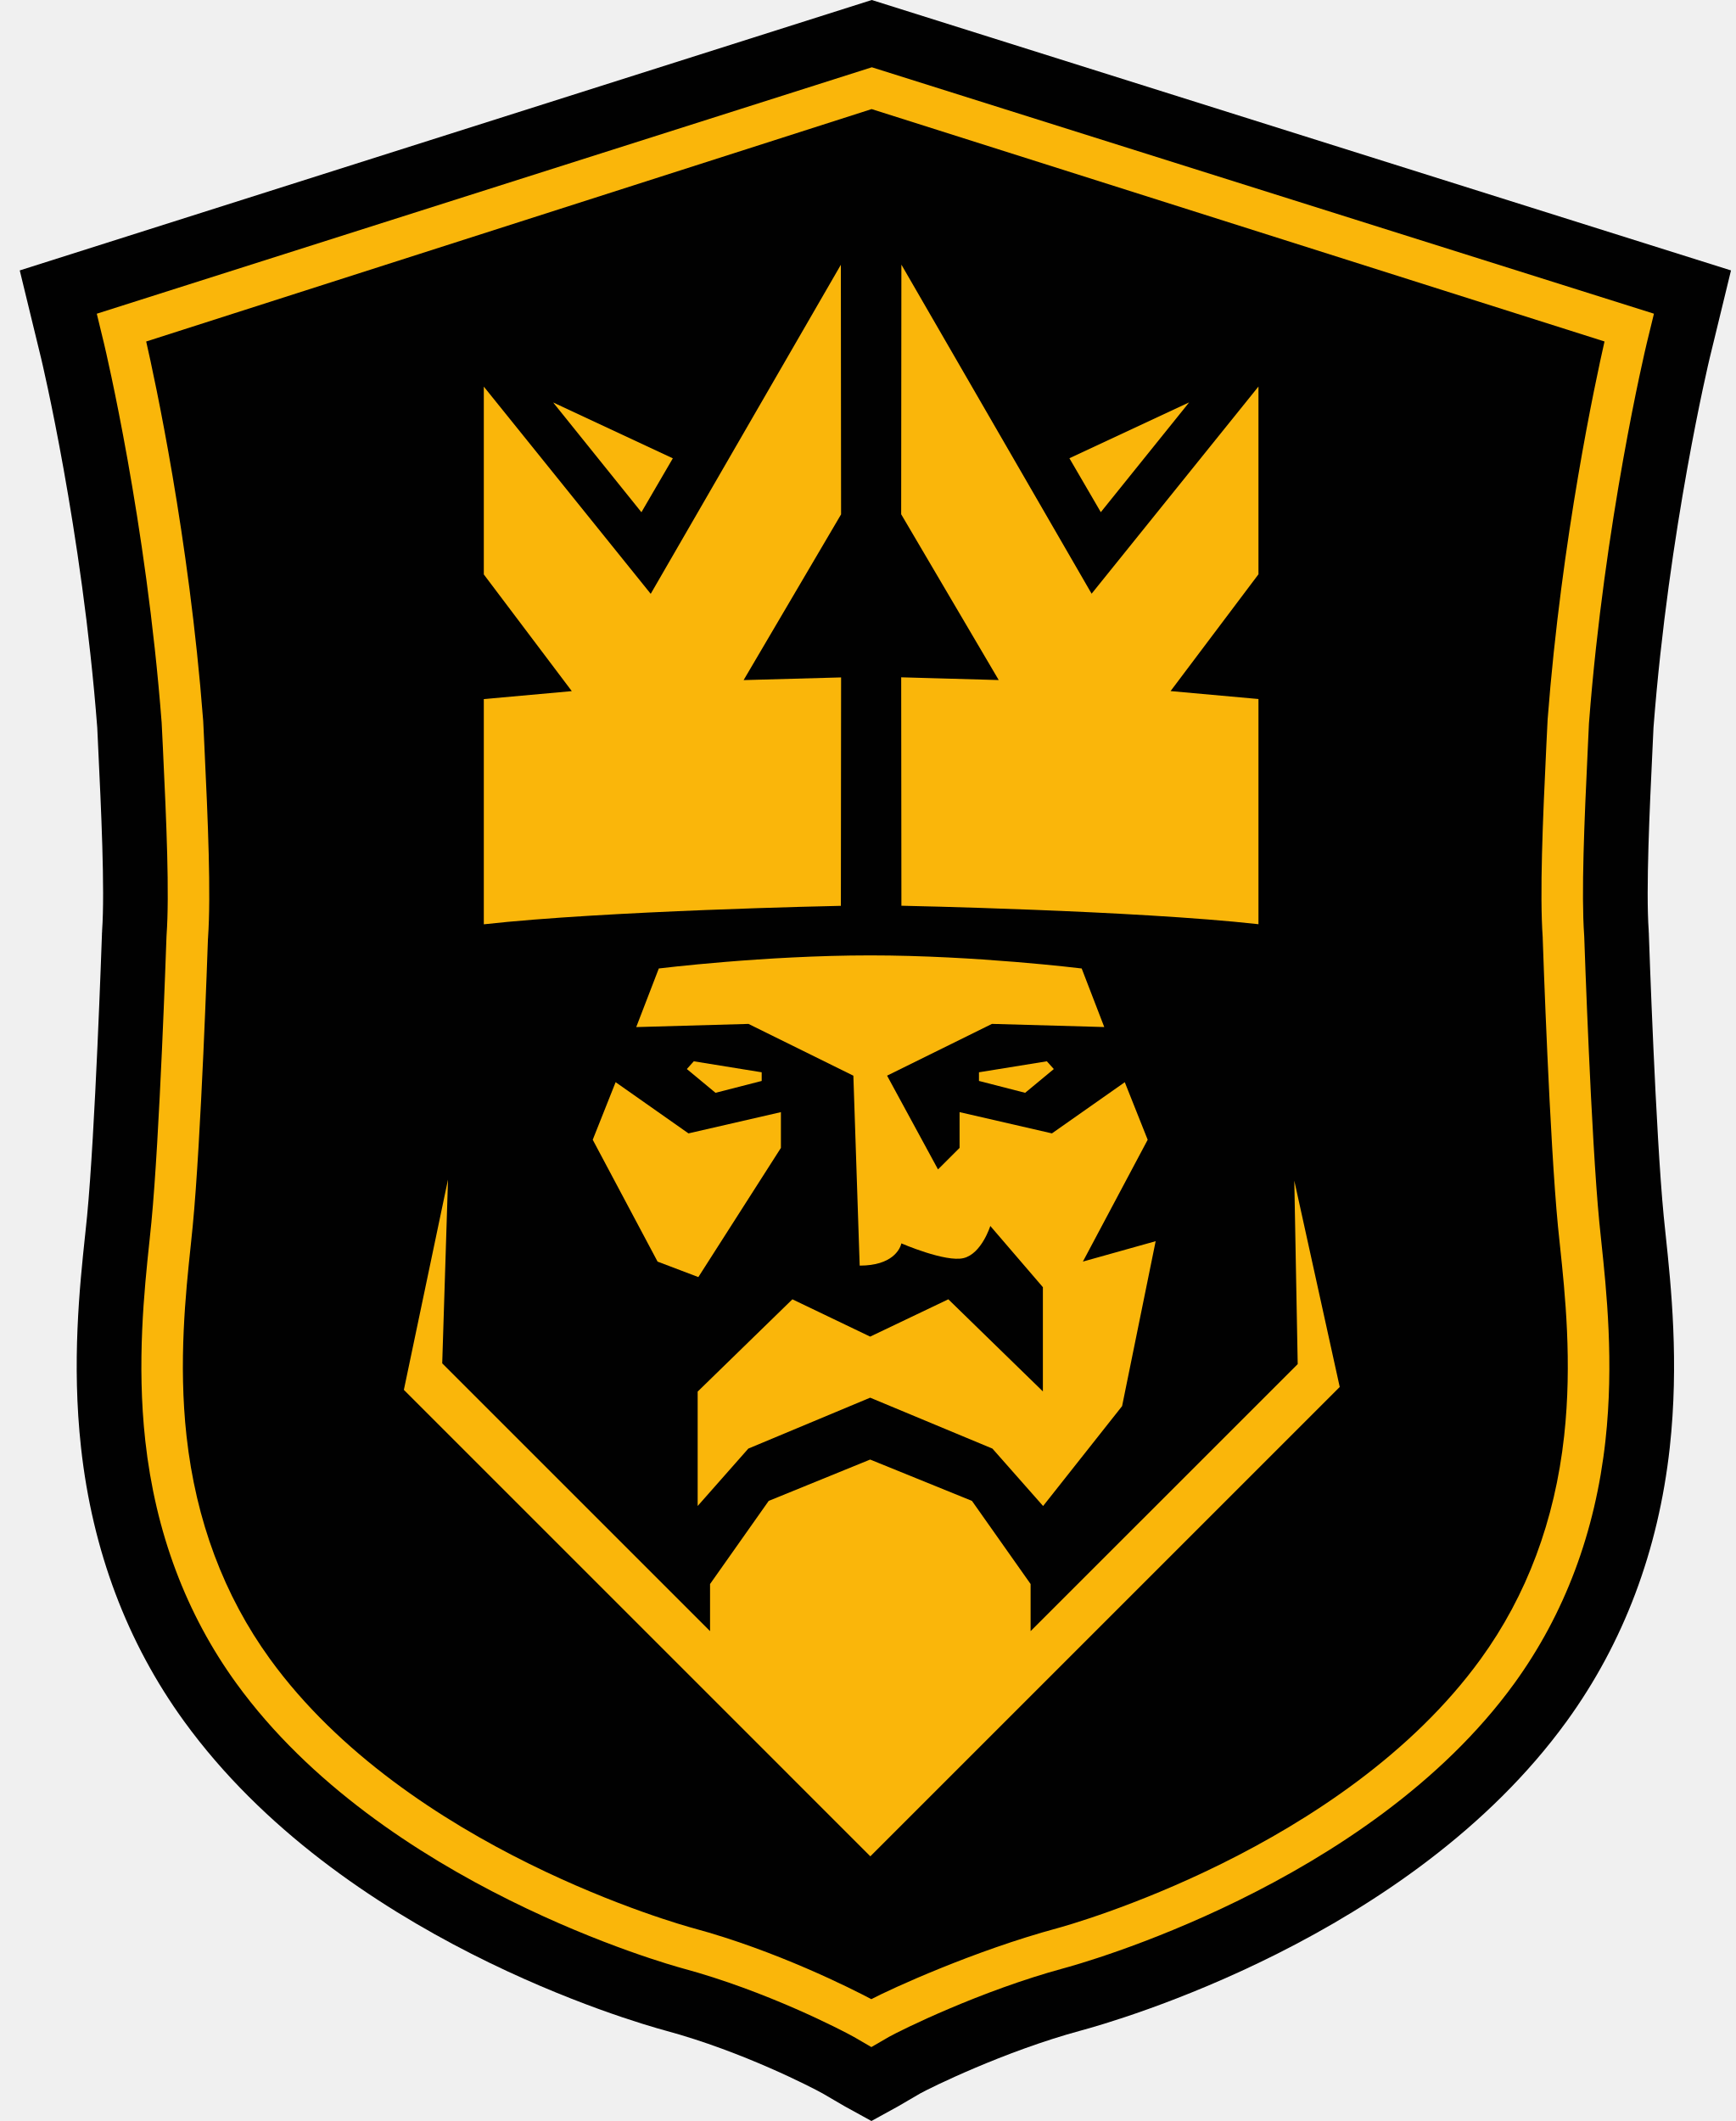
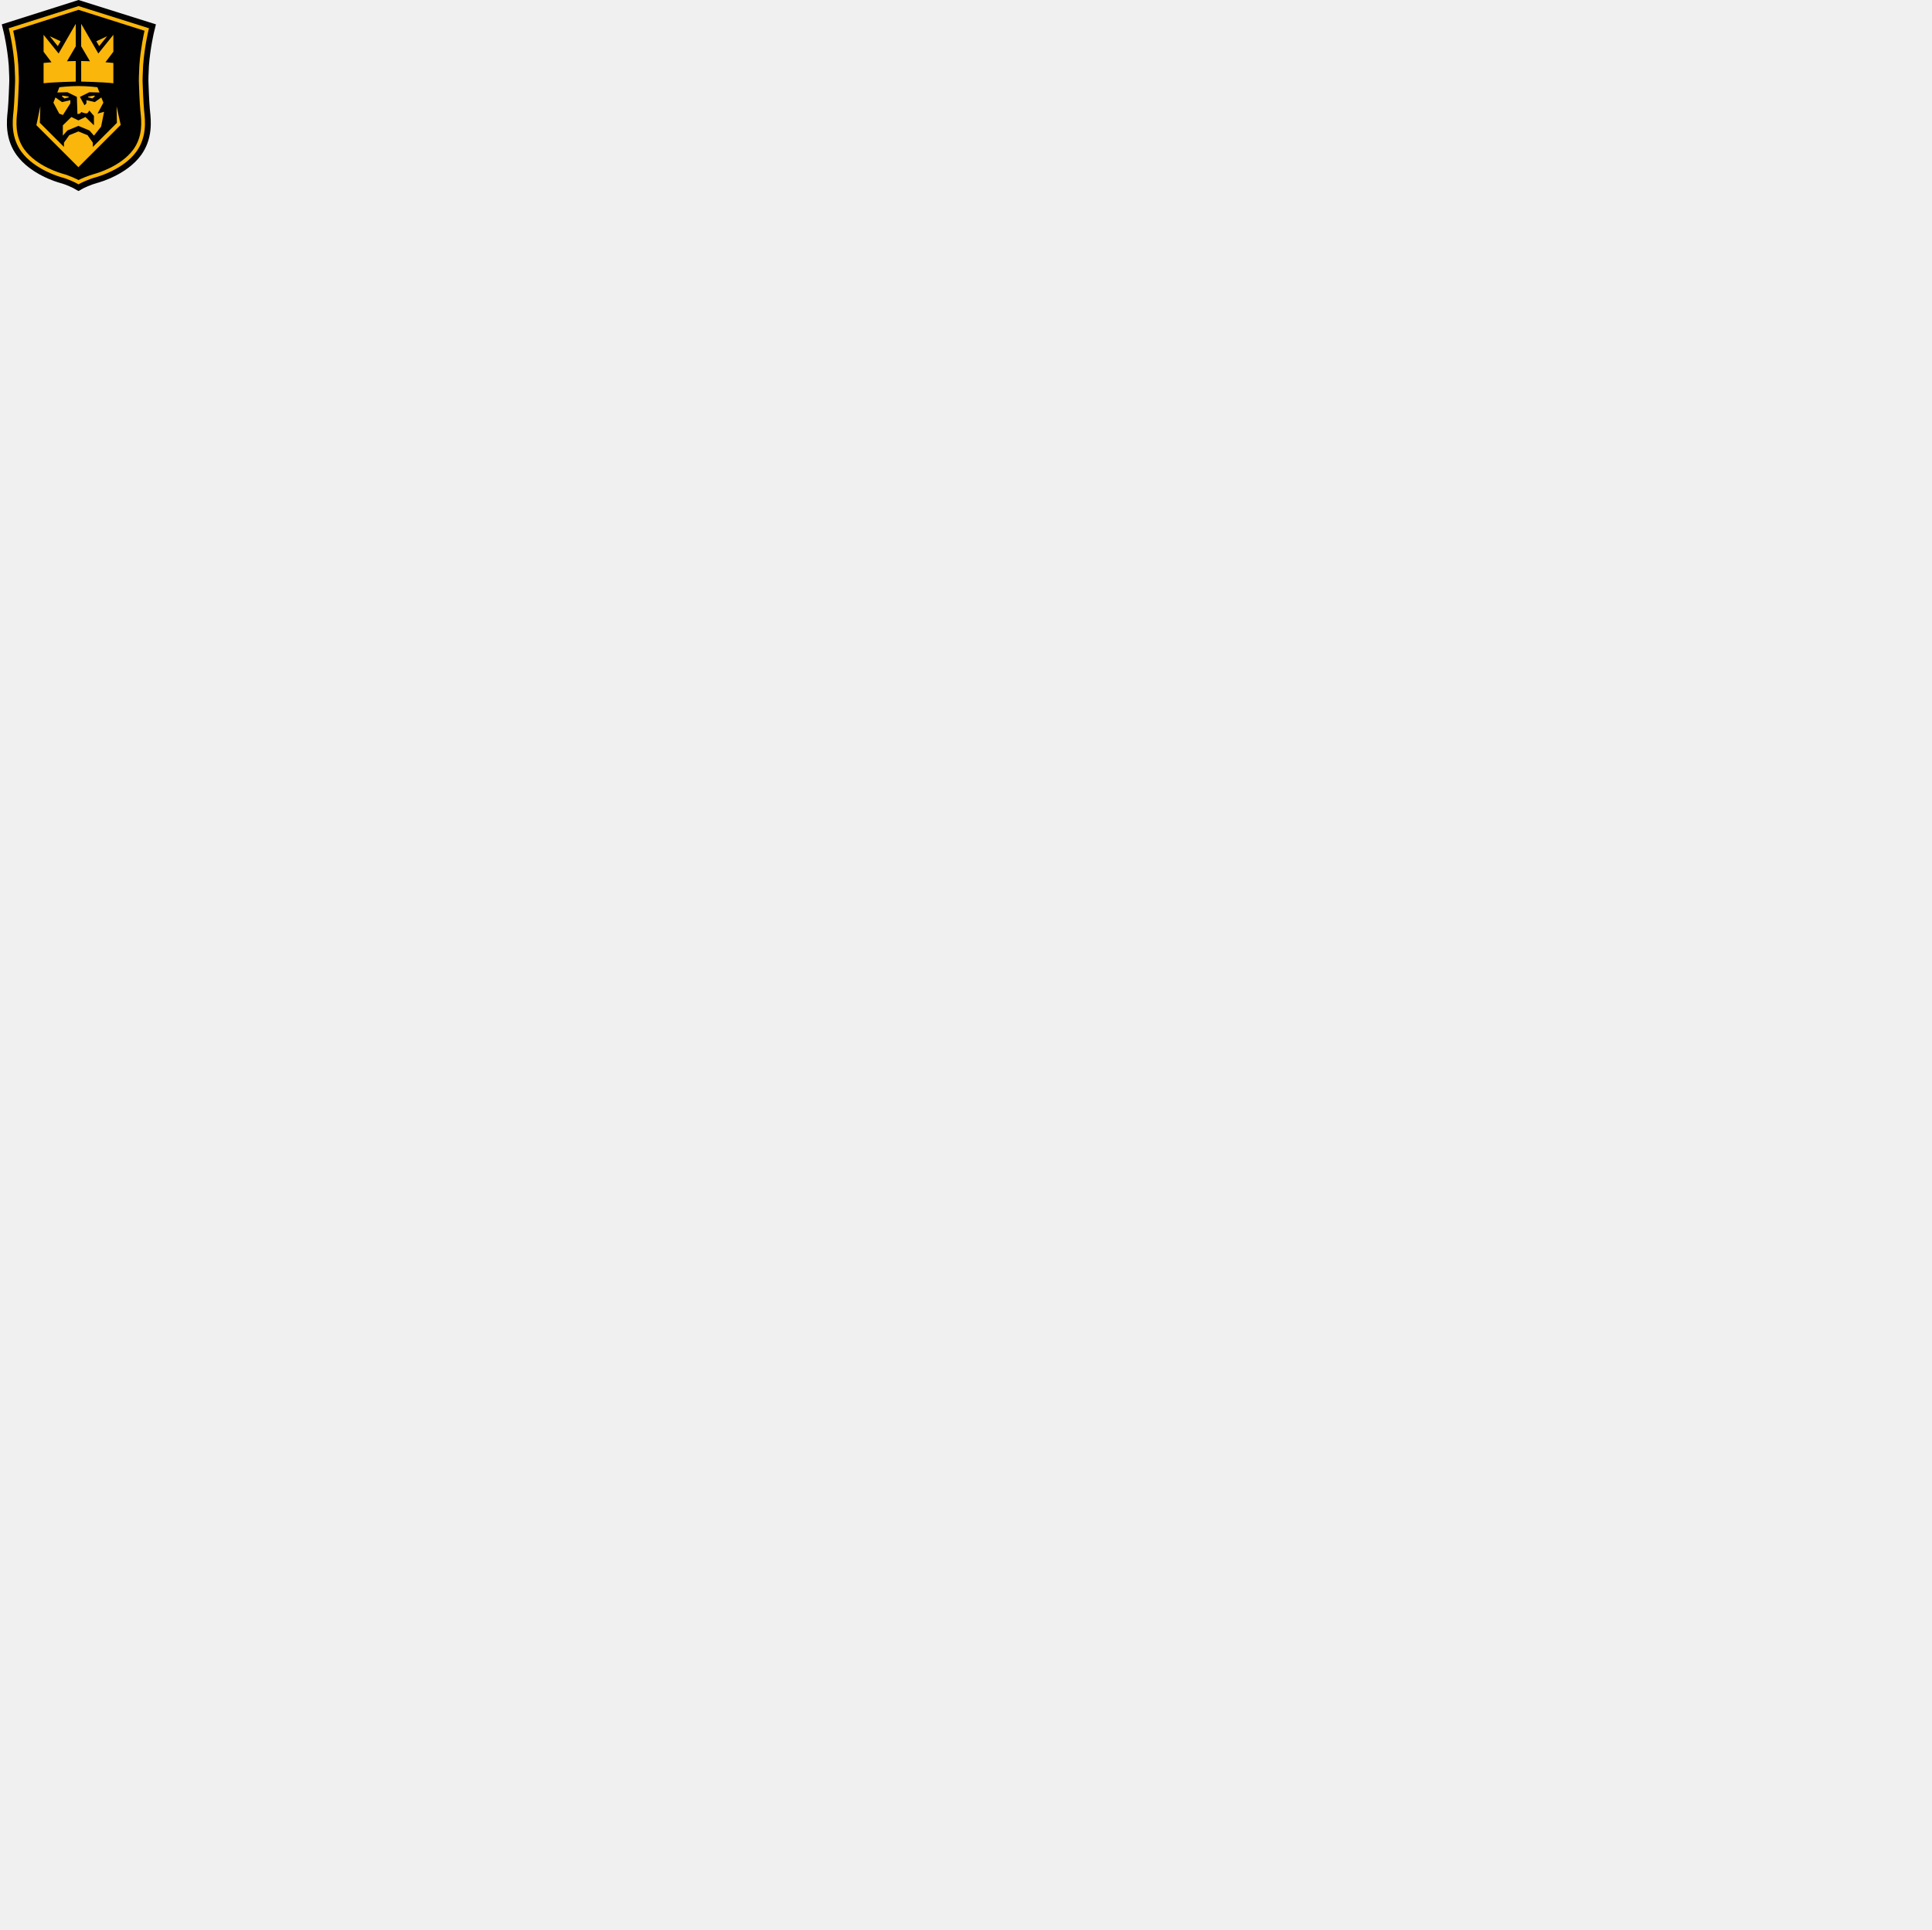
- <svg xmlns="http://www.w3.org/2000/svg" width="81" height="99" fill="none">
+ <svg xmlns="http://www.w3.org/2000/svg" width="1001" height="1000" fill="none">
  <g clip-path="url(#a)">
    <path fill="#010101" d="M40.687 0 .922 12.622l.442 1.82.552 2.27c.02.08 1.91 7.985 2.623 17.251.015.323.033.682.05 1.072.124 2.586.312 6.494.176 8.407v.04l-.007.093v.04c-.014.376-.32 9.285-.693 13.141-.026.273-.057.567-.091.882l-.003.025c-.25 2.363-.629 5.935-.189 9.908.531 4.807 2.15 9.105 4.811 12.774 7.324 10.102 20.953 14.026 22.483 14.44 3.603.976 6.877 2.682 7.313 2.925l.573.335.471.274 1.238.681 1.237-.68.471-.275.574-.335c.435-.243 3.895-1.957 7.497-2.933 1.53-.414 15.345-4.33 22.668-14.432 2.66-3.669 4.279-7.967 4.812-12.774.438-3.973.061-7.545-.189-9.908l-.003-.025c-.033-.313-.065-.607-.091-.882-.374-3.856-.68-12.765-.692-13.142v-.038l-.007-.095v-.039c-.138-1.913.05-5.821.173-8.407.02-.39.035-.749.05-1.072.713-9.266 2.604-17.173 2.623-17.251l.552-2.27.442-1.82L40.687 0Z" />
    <path fill="#FAB60A" d="m40.669 95.55-.814-.473c-.585-.326-4.085-2.144-7.991-3.201-.569-.154-13.998-3.877-20.83-13.3-2.35-3.24-3.78-7.053-4.254-11.335-.402-3.648-.045-7.025.19-9.26l.009-.081c.032-.302.061-.587.087-.851.385-3.973.69-12.94.704-13.32l.004-.08c.137-1.935-.003-5.245-.172-8.755l-.057-1.158C6.823 24.33 4.93 16.35 4.85 16.016l-.333-1.373L40.69 3.14l36.502 11.502-.331 1.36c-.08.332-1.977 8.338-2.7 17.733l-.003.047-.052 1.112c-.167 3.506-.307 6.811-.172 8.745l.005.09c.013.38.32 9.364.703 13.32.027.281.06.585.094.908l.003.028c.236 2.233.593 5.608.19 9.255-.472 4.281-1.905 8.095-4.254 11.336-6.831 9.422-20.446 13.137-21.014 13.29-3.908 1.06-7.595 2.885-8.178 3.21l-.814.473ZM9.706 43.803c-.017.494-.323 9.425-.712 13.43-.026.27-.057.561-.089.872l-.008.077c-.228 2.154-.572 5.406-.192 8.844.435 3.944 1.748 7.448 3.897 10.412 6.433 8.873 19.226 12.419 19.767 12.565 3.869 1.048 7.377 2.823 8.298 3.31.923-.487 4.802-2.262 8.672-3.31.541-.146 13.332-3.692 19.766-12.565 2.15-2.964 3.461-6.468 3.896-10.412.38-3.438.038-6.686-.19-8.837l-.003-.028c-.036-.33-.068-.638-.096-.925-.386-3.99-.695-12.93-.711-13.433v-.04c-.143-2.04-.002-5.403.169-8.963l.06-1.217c.651-8.483 2.251-15.867 2.655-17.644L40.68 5.092 6.823 15.94c.4 1.751 2 9.13 2.655 17.645l.007.09.053 1.125c.171 3.565.312 6.934.171 8.975v.028h-.003Z" />
    <path fill="#FAB60A" d="M42.06 31.616v.049l.01 10.611s10.917.221 16.651.861h.013V32.628l-4.08-.369h-.023l4.09-5.436.013-.016v-8.765l-7.787 9.67-8.878-15.36v.072l-.01 11.58 4.552 7.737h-.043l-4.509-.127v.002ZM27.664 53.2l.004.007 3.022 5.68 1.903.722 3.84-6.009.013-.02v-1.67l-4.314.992-3.4-2.39-1.068 2.687Z" />
    <path fill="#FAB60A" d="m30.747 45.206-1.053 2.734h.007l5.231-.148 4.896 2.417.295 8.865c1.535 0 1.868-.778 1.932-.986v-.003c.01-.03.013-.049.013-.049s2.062.894 2.904.687c.841-.203 1.247-1.5 1.247-1.5l2.454 2.858v4.865l-.013-.013-4.4-4.287-3.648 1.742-3.63-1.741-4.421 4.307v5.34l2.365-2.68 5.686-2.376 5.706 2.377 2.365 2.68 3.684-4.66.003-.005 1.566-7.696-3.38.947-.016.005 3.006-5.653.018-.034-1.069-2.686-3.4 2.389-4.31-.992v1.67l-.013.012-.994.991-2.358-4.341-.018-.035 4.895-2.416 5.208.146h.032l-1.053-2.732s-4.955-.611-9.872-.611c-4.916 0-9.859.61-9.859.61l-.006.002Z" />
    <path fill="#FAB60A" d="M45.69 50.097v.357l2.155.554 1.306-1.082.032-.027-.325-.362-3.168.513v.047ZM22.58 32.633v10.51c5.659-.633 16.385-.857 16.652-.862h.013l.01-10.662-4.532.125h-.017l4.535-7.713.013-.021-.01-11.651-8.874 15.359-7.79-9.672v8.766l4.106 5.447-.047.005-4.06.367v.002ZM20.895 55.122l-2.046 9.752L40.62 86.646l21.887-21.887.02-.02-2.12-9.63.002.117.157 8.445-.013.013L48.1 76.135v-2.199l-2.737-3.88-4.752-1.93-4.735 1.93-2.737 3.88V76.135l-.013-.013-12.487-12.487.27-8.574-.014.061ZM35.536 50.458l.013-.004v-.404l-3.169-.513-.324.362.018.014 1.32 1.095 2.142-.55ZM55.442 18.853l.055-.07-5.586 2.607.02.034 1.445 2.482 4.066-5.053Z" />
    <path fill="#FAB60A" d="m31.377 21.437.024-.044-5.582-2.607.07.09 4.047 5.033 1.44-2.472Z" />
  </g>
  <defs>
    <clipPath id="a">
      <path fill="#fff" d="M.922 0h79.866v99H.922z" />
    </clipPath>
  </defs>
</svg>
